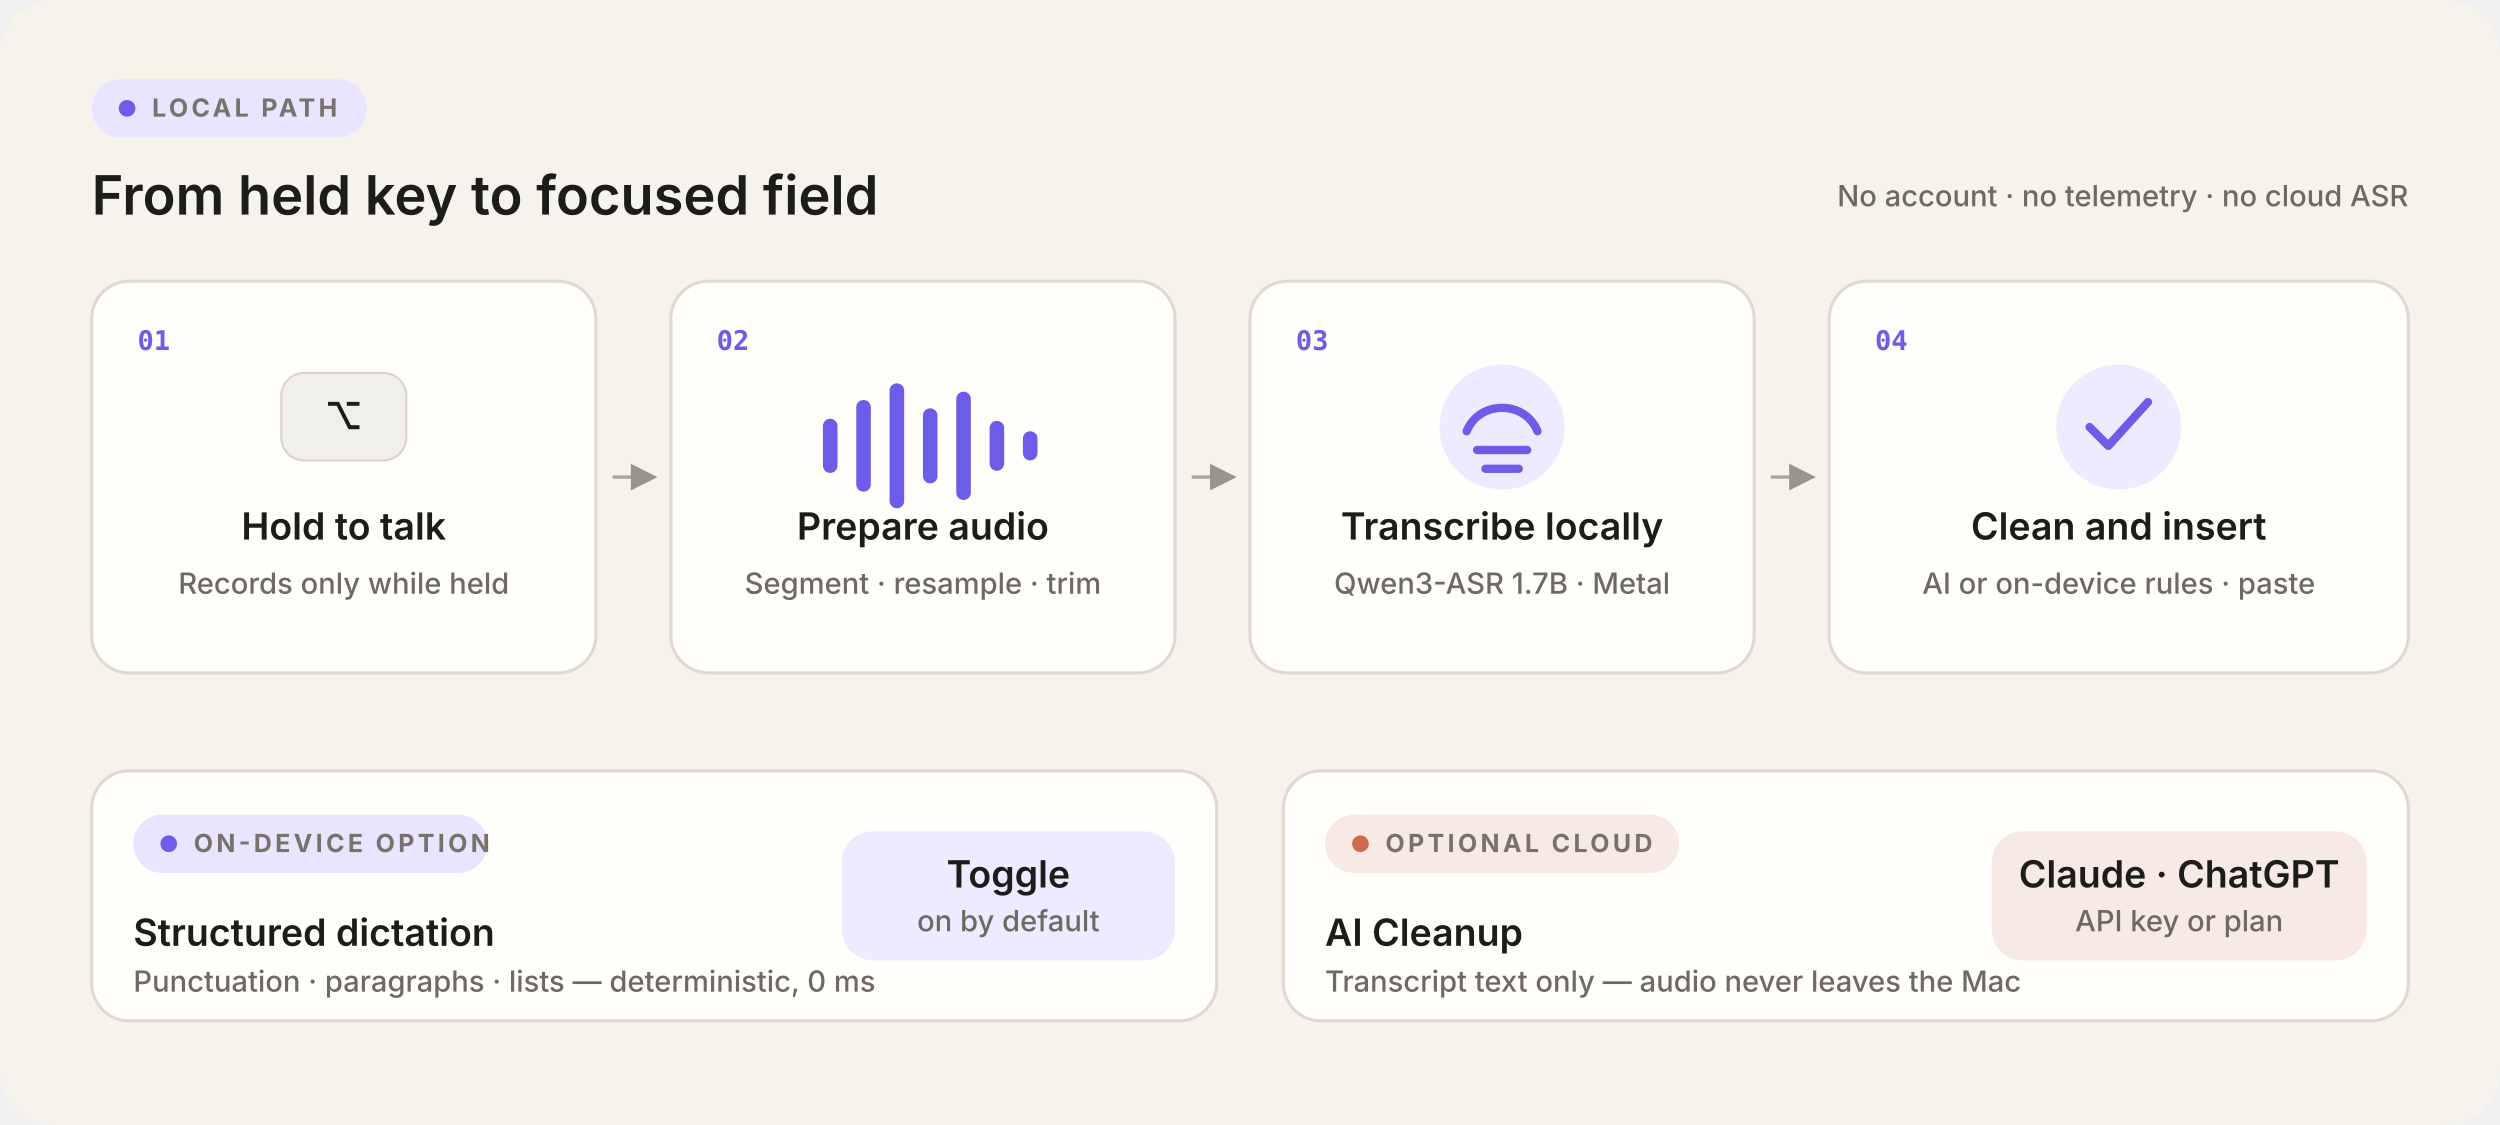
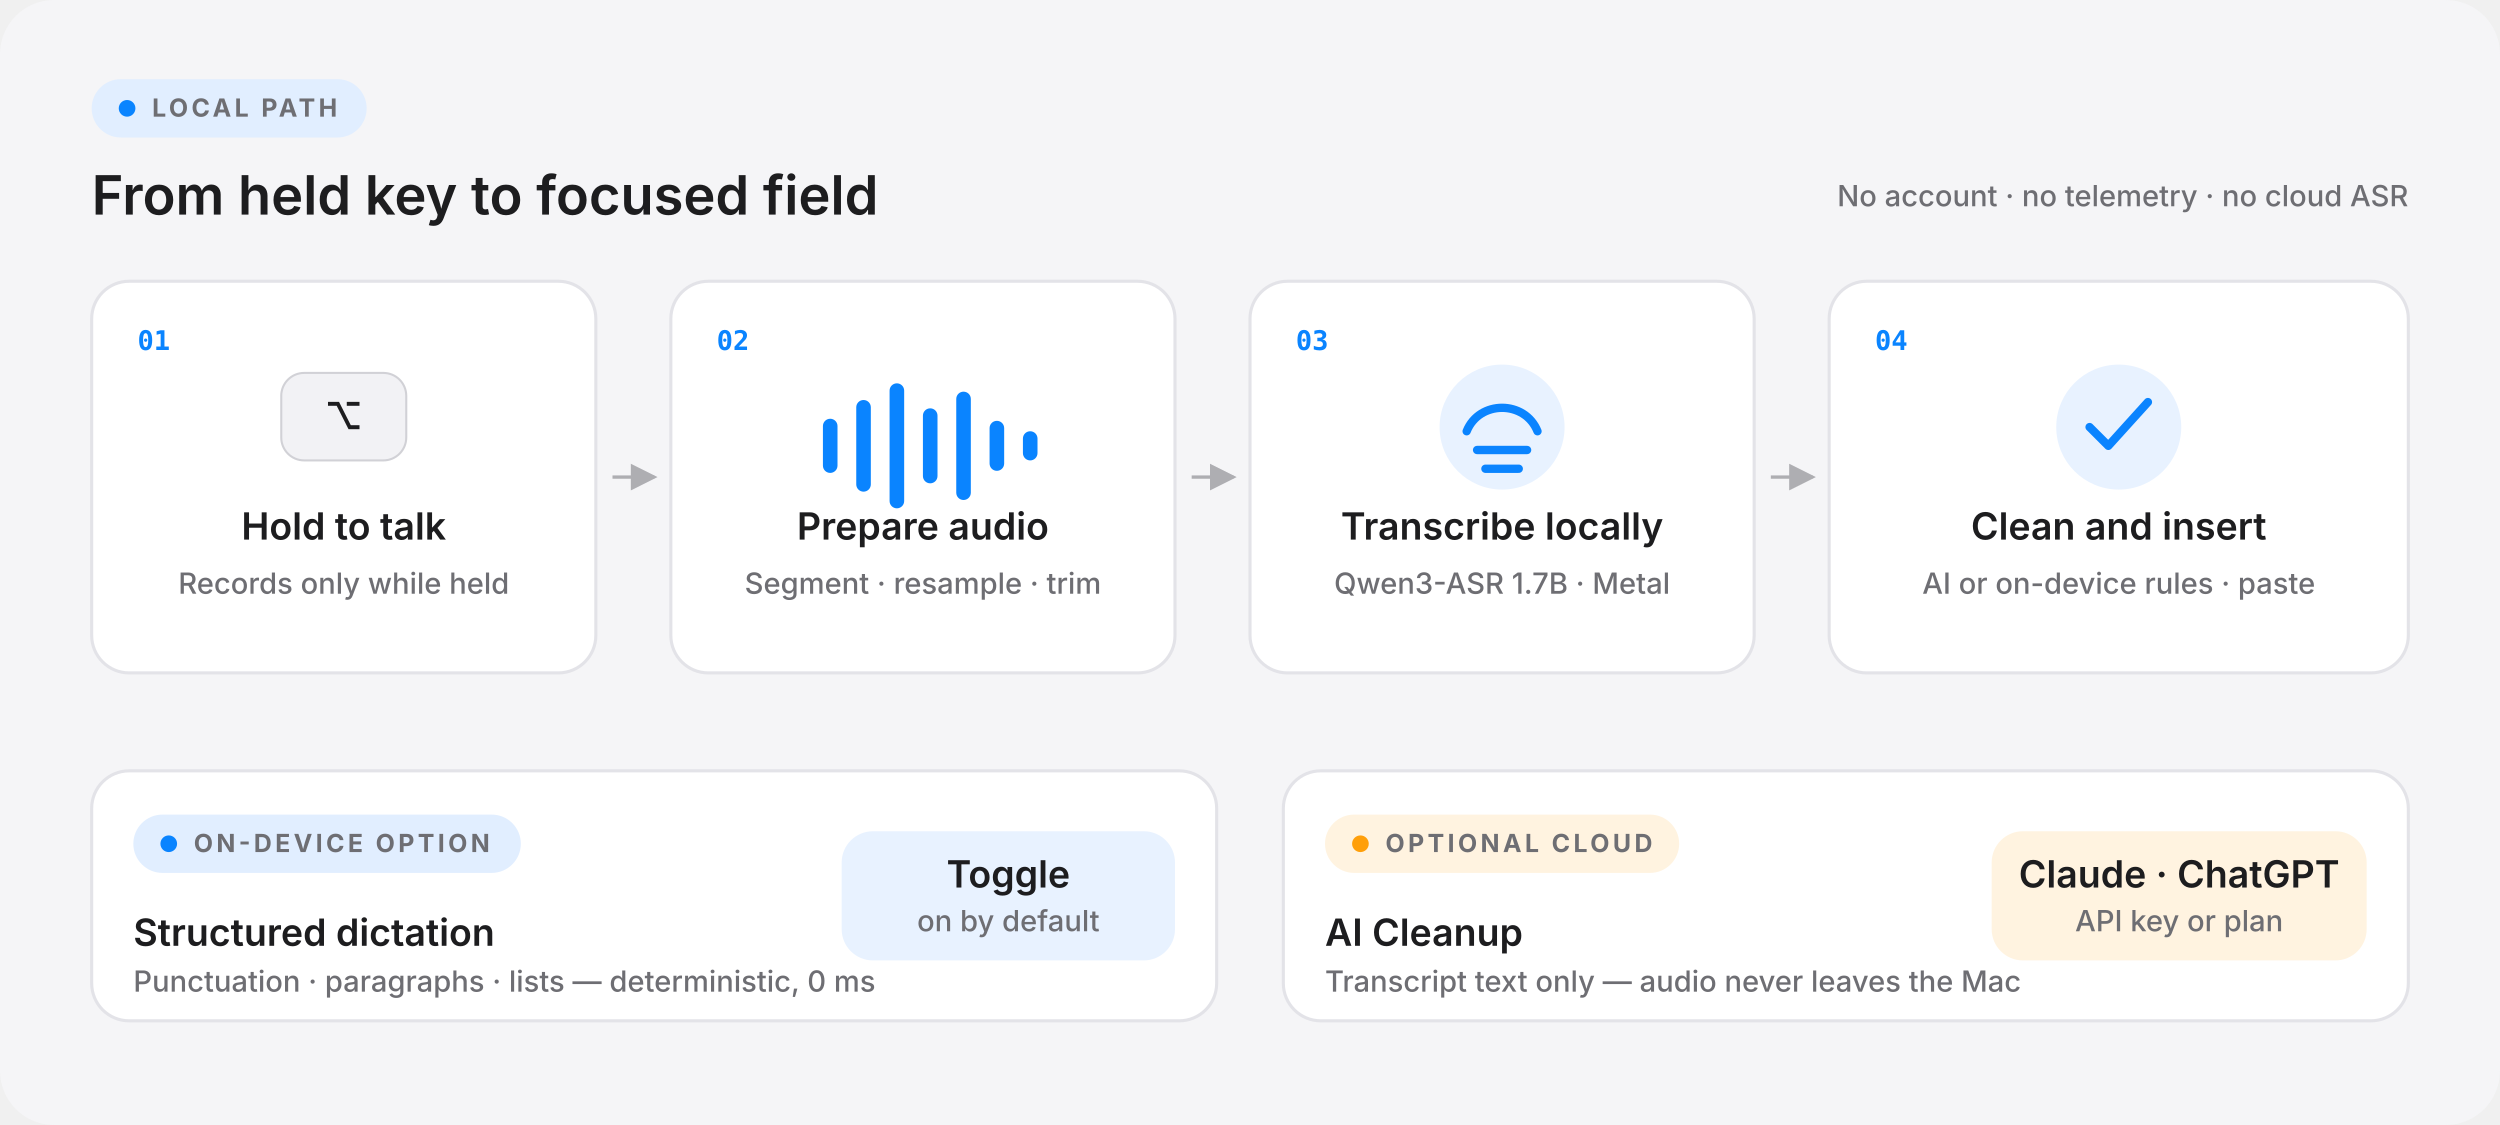
<svg xmlns="http://www.w3.org/2000/svg" width="1200" height="540" viewBox="0 0 1200 540" role="img" aria-labelledby="title desc">
  <defs>
    <marker id="arrow" markerWidth="8" markerHeight="8" refX="7" refY="4" orient="auto">
-       <path d="M0 0 8 4 0 8Z" fill="#99958c" />
+       <path d="M0 0 8 4 0 8Z" fill="#aeaeb2" />
    </marker>
    <style>
-       .title{font:600 26px -apple-system,BlinkMacSystemFont,"Segoe UI",sans-serif;fill:#1c1c1a}
-       .label{font:600 18px -apple-system,BlinkMacSystemFont,"Segoe UI",sans-serif;fill:#1c1c1a}
-       .small{font:450 14px -apple-system,BlinkMacSystemFont,"Segoe UI",sans-serif;fill:#6d6a63}
-       .eyebrow{font:650 12px -apple-system,BlinkMacSystemFont,"Segoe UI",sans-serif;letter-spacing:1.6px;fill:#77736a}
-       .number{font:600 13px ui-monospace,SFMono-Regular,Menlo,monospace;fill:#6d5ce7}
-       .card{fill:#fffefa;stroke:#dedad0;stroke-width:1.5}
-       .line{stroke:#aaa69d;stroke-width:1.6;fill:none;marker-end:url(#arrow)}
+       .title{font:600 26px -apple-system,BlinkMacSystemFont,"Segoe UI",sans-serif;fill:#1d1d1f}
+       .label{font:600 18px -apple-system,BlinkMacSystemFont,"Segoe UI",sans-serif;fill:#1d1d1f}
+       .small{font:450 14px -apple-system,BlinkMacSystemFont,"Segoe UI",sans-serif;fill:#6e6e73}
+       .eyebrow{font:650 12px -apple-system,BlinkMacSystemFont,"Segoe UI",sans-serif;letter-spacing:1.6px;fill:#6e6e73}
+       .number{font:600 13px ui-monospace,SFMono-Regular,Menlo,monospace;fill:#0a84ff}
+       .card{fill:#ffffff;stroke:#e3e3e8;stroke-width:1.5}
+       .line{stroke:#aeaeb2;stroke-width:1.6;fill:none;marker-end:url(#arrow)}
    </style>
  </defs>
-   <rect width="1200" height="540" rx="26" fill="#f6f3ec" />
-   <rect x="44" y="38" width="132" height="28" rx="14" fill="#e9e4ff" />
-   <circle cx="61" cy="52" r="4" fill="#6d5ce7" />
-   <text x="73" y="56" class="eyebrow" fill="#5949c7">LOCAL PATH</text>
+   <rect width="1200" height="540" rx="26" fill="#f5f5f7" />
+   <rect x="44" y="38" width="132" height="28" rx="14" fill="#e1eeff" />
+   <circle cx="61" cy="52" r="4" fill="#0a84ff" />
+   <text x="73" y="56" class="eyebrow" fill="#0a70e0">LOCAL PATH</text>
  <text x="44" y="103" class="title">From held key to focused field</text>
  <text x="1156" y="99" text-anchor="end" class="small">No account · no telemetry · no cloud ASR</text>
  <g transform="translate(44 135)">
    <rect class="card" width="242" height="188" rx="18" />
    <text x="22" y="33" class="number">01</text>
-     <rect x="91" y="44" width="60" height="42" rx="11" fill="#f1efe9" stroke="#d8d4ca" />
+     <rect x="91" y="44" width="60" height="42" rx="11" fill="#f2f2f5" stroke="#d1d1d6" />
    <text x="121" y="71" text-anchor="middle" class="label">⌥</text>
    <text x="121" y="124" text-anchor="middle" class="label">Hold to talk</text>
    <text x="121" y="150" text-anchor="middle" class="small">Records only while held</text>
  </g>
  <path class="line" d="M294 229H314" />
  <g transform="translate(322 135)">
    <rect class="card" width="242" height="188" rx="18" />
    <text x="22" y="33" class="number">02</text>
-     <g transform="translate(73 49)" fill="#6d5ce7">
+     <g transform="translate(73 49)" fill="#0a84ff">
      <rect x="0" y="17" width="7" height="26" rx="3.5" />
      <rect x="16" y="8" width="7" height="44" rx="3.5" />
      <rect x="32" y="0" width="7" height="60" rx="3.5" />
      <rect x="48" y="12" width="7" height="36" rx="3.5" />
      <rect x="64" y="4" width="7" height="52" rx="3.5" />
      <rect x="80" y="18" width="7" height="24" rx="3.5" />
      <rect x="96" y="23" width="7" height="14" rx="3.5" />
    </g>
    <text x="121" y="124" text-anchor="middle" class="label">Prepare audio</text>
    <text x="121" y="150" text-anchor="middle" class="small">Segment · resample · trim</text>
  </g>
  <path class="line" d="M572 229H592" />
  <g transform="translate(600 135)">
    <rect class="card" width="242" height="188" rx="18" />
    <text x="22" y="33" class="number">03</text>
-     <circle cx="121" cy="70" r="30" fill="#eeeaff" />
-     <path d="M104 72c6-15 28-15 34 0M109 81h24M113 90h16" fill="none" stroke="#6d5ce7" stroke-width="4" stroke-linecap="round" />
+     <circle cx="121" cy="70" r="30" fill="#e8f2ff" />
+     <path d="M104 72c6-15 28-15 34 0M109 81h24M113 90h16" fill="none" stroke="#0a84ff" stroke-width="4" stroke-linecap="round" />
    <text x="121" y="124" text-anchor="middle" class="label">Transcribe locally</text>
    <text x="121" y="150" text-anchor="middle" class="small">Qwen3-ASR 1.7B · Metal</text>
  </g>
  <path class="line" d="M850 229H870" />
  <g transform="translate(878 135)">
    <rect class="card" width="278" height="188" rx="18" />
    <text x="22" y="33" class="number">04</text>
-     <circle cx="139" cy="70" r="30" fill="#eeeaff" />
-     <path d="M125 70l9 9 19-21" fill="none" stroke="#6d5ce7" stroke-width="4" stroke-linecap="round" stroke-linejoin="round" />
+     <circle cx="139" cy="70" r="30" fill="#e8f2ff" />
+     <path d="M125 70l9 9 19-21" fill="none" stroke="#0a84ff" stroke-width="4" stroke-linecap="round" stroke-linejoin="round" />
    <text x="139" y="124" text-anchor="middle" class="label">Clean and insert</text>
    <text x="139" y="150" text-anchor="middle" class="small">AI or on-device rules · paste</text>
  </g>
-   <rect x="44" y="370" width="540" height="120" rx="18" fill="#fffefa" stroke="#dedad0" stroke-width="1.5" />
-   <rect x="64" y="391" width="170" height="28" rx="14" fill="#e9e4ff" />
-   <circle cx="81" cy="405" r="4" fill="#6d5ce7" />
-   <text x="93" y="409" class="eyebrow" fill="#5949c7">ON-DEVICE OPTION</text>
+   <rect x="44" y="370" width="540" height="120" rx="18" fill="#ffffff" stroke="#e3e3e8" stroke-width="1.5" />
+   <rect x="64" y="391" width="186" height="28" rx="14" fill="#e1eeff" />
+   <circle cx="81" cy="405" r="4" fill="#0a84ff" />
+   <text x="93" y="409" class="eyebrow" fill="#0a70e0">ON-DEVICE OPTION</text>
  <text x="64" y="454" class="label">Structured dictation</text>
  <text x="64" y="476" class="small">Punctuation · paragraphs · lists — deterministic, 0 ms</text>
-   <rect x="404" y="399" width="160" height="62" rx="15" fill="#eeeaff" />
+   <rect x="404" y="399" width="160" height="62" rx="15" fill="#e8f2ff" />
  <text x="484" y="426" text-anchor="middle" class="label">Toggle</text>
  <text x="484" y="447" text-anchor="middle" class="small">on by default</text>
-   <rect x="616" y="370" width="540" height="120" rx="18" fill="#fffefa" stroke="#dedad0" stroke-width="1.5" />
-   <rect x="636" y="391" width="170" height="28" rx="14" fill="#f7e9e3" />
-   <circle cx="653" cy="405" r="4" fill="#cf6b4c" />
-   <text x="665" y="409" class="eyebrow" fill="#a84e35">OPTIONAL CLOUD</text>
+   <rect x="616" y="370" width="540" height="120" rx="18" fill="#ffffff" stroke="#e3e3e8" stroke-width="1.5" />
+   <rect x="636" y="391" width="170" height="28" rx="14" fill="#fff3e0" />
+   <circle cx="653" cy="405" r="4" fill="#ff9f0a" />
+   <text x="665" y="409" class="eyebrow" fill="#c26a00">OPTIONAL CLOUD</text>
  <text x="636" y="454" class="label">AI Cleanup</text>
  <text x="636" y="476" class="small">Transcript text only — audio never leaves the Mac</text>
-   <rect x="956" y="399" width="180" height="62" rx="15" fill="#f7e9e3" />
+   <rect x="956" y="399" width="180" height="62" rx="15" fill="#fff3e0" />
  <text x="1046" y="426" text-anchor="middle" class="label">Claude · ChatGPT</text>
  <text x="1046" y="447" text-anchor="middle" class="small">API key or plan</text>
</svg>
